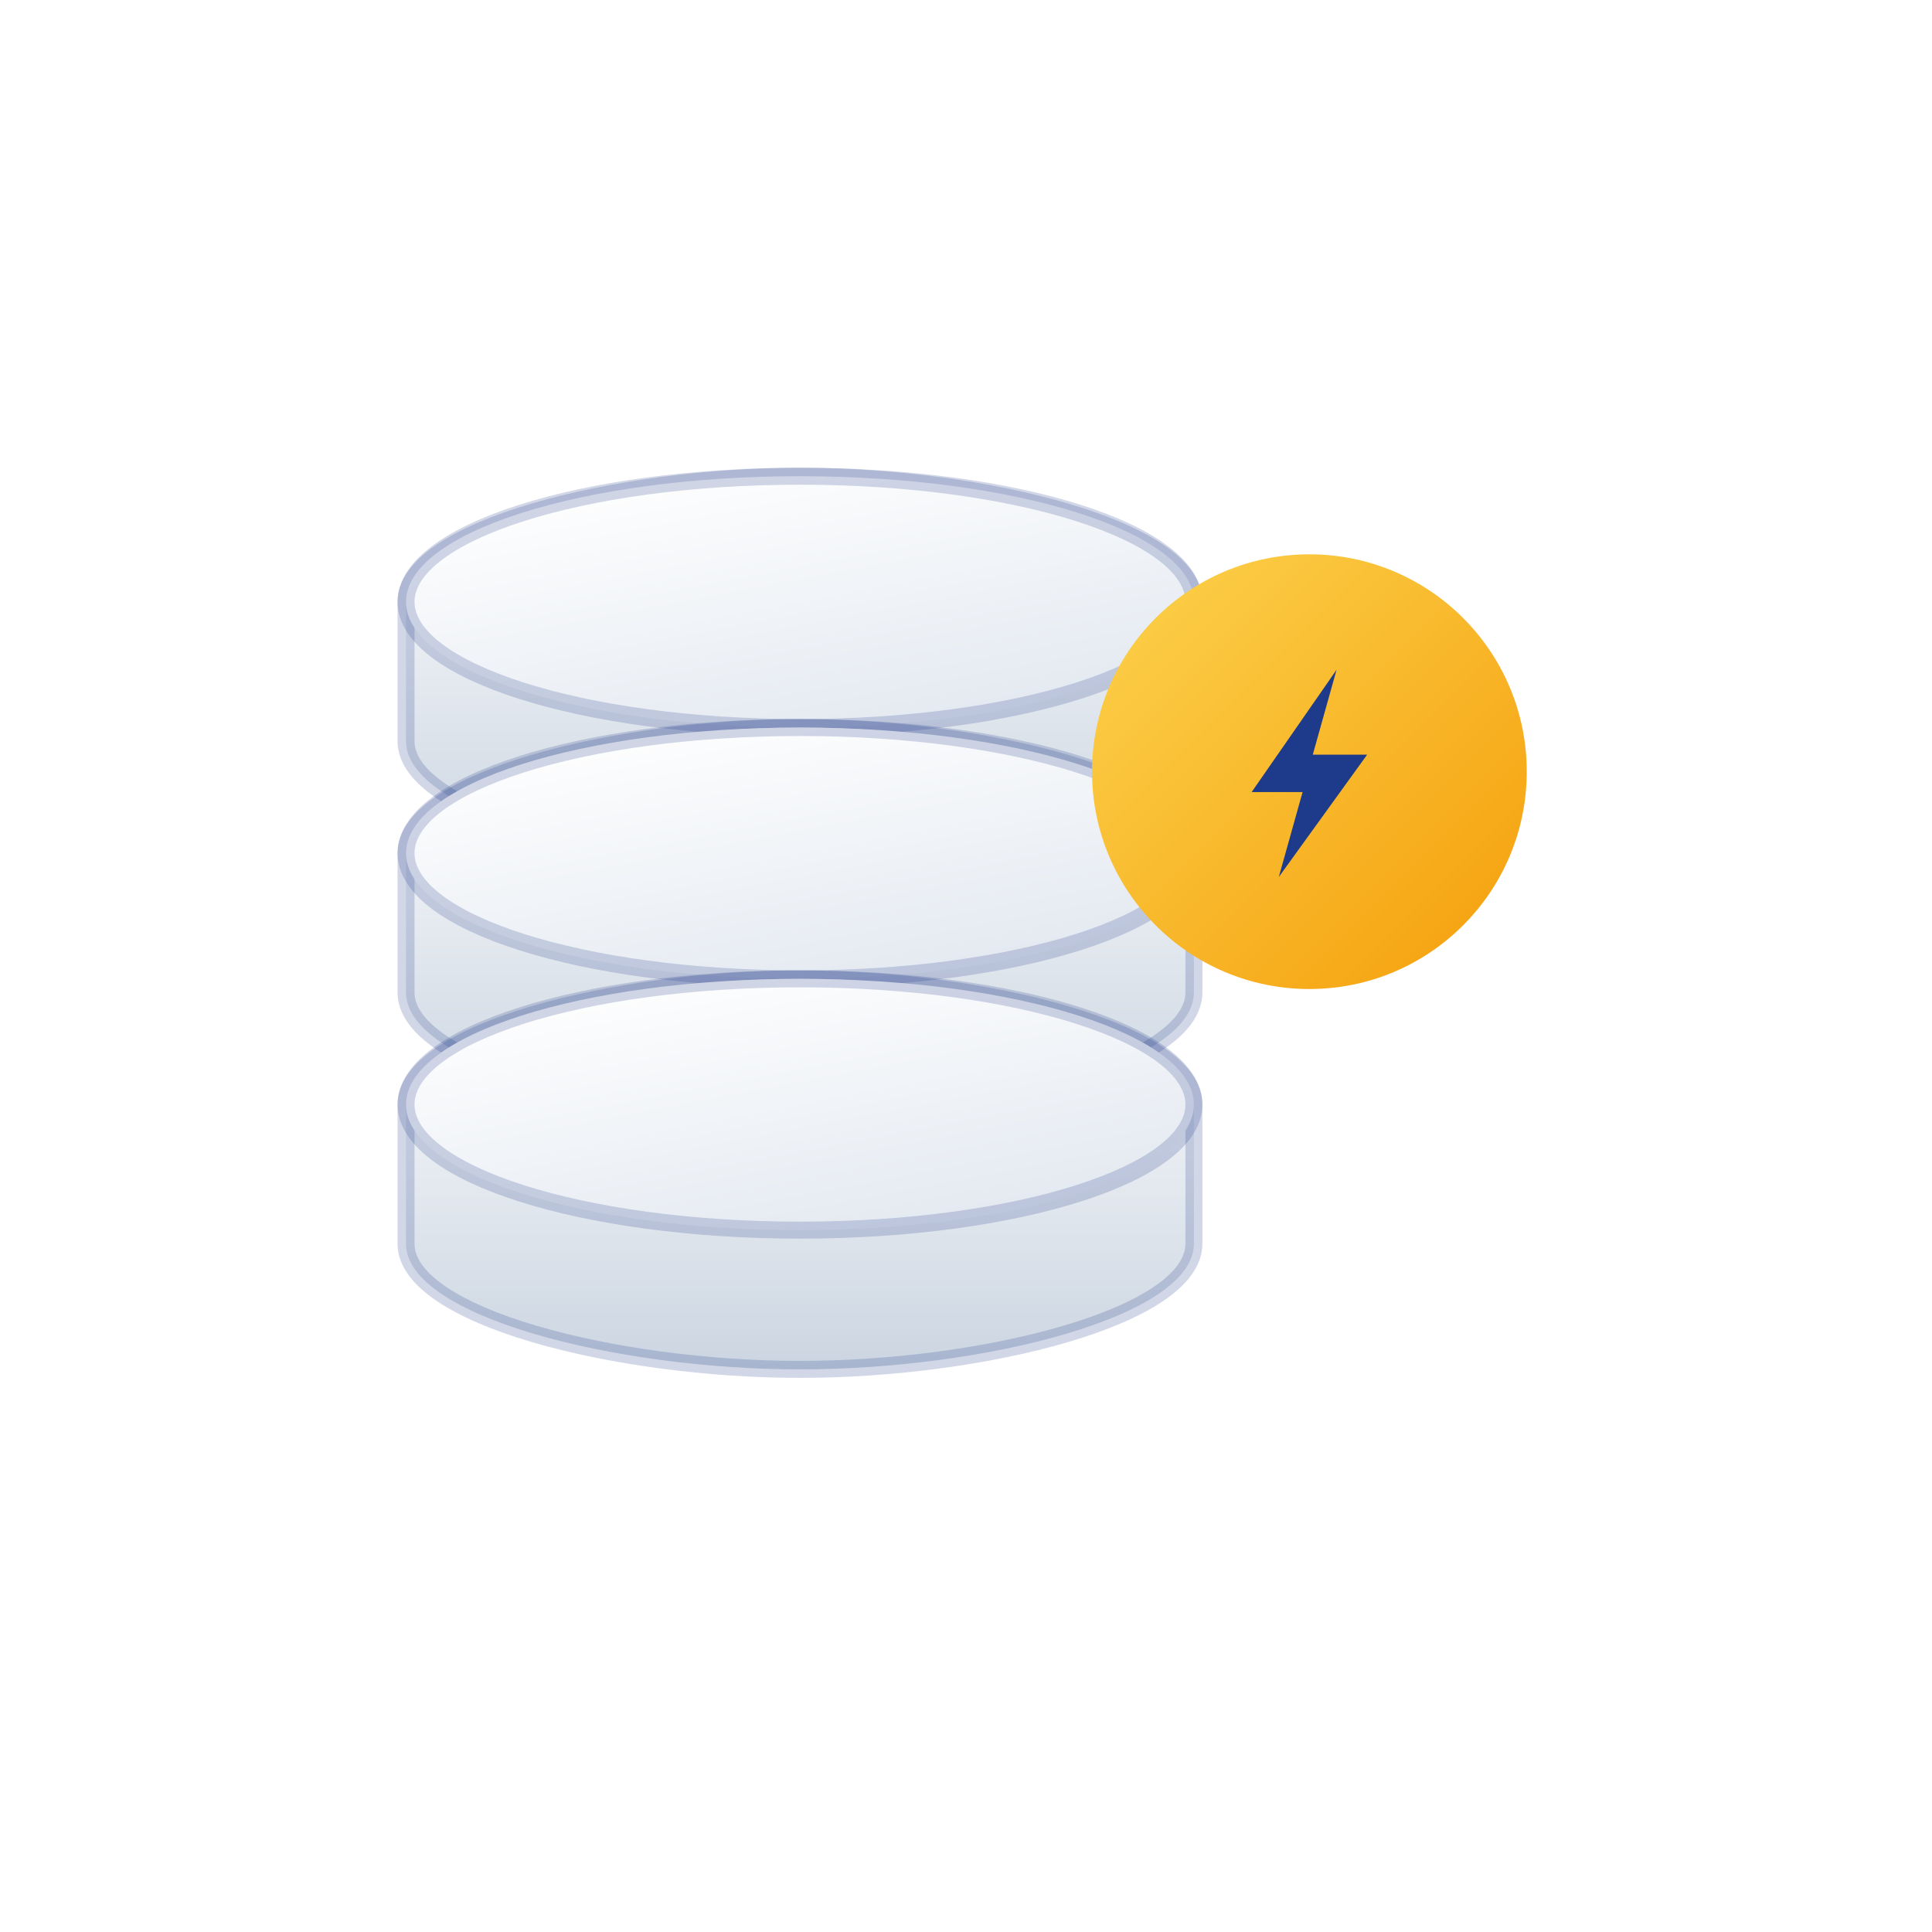
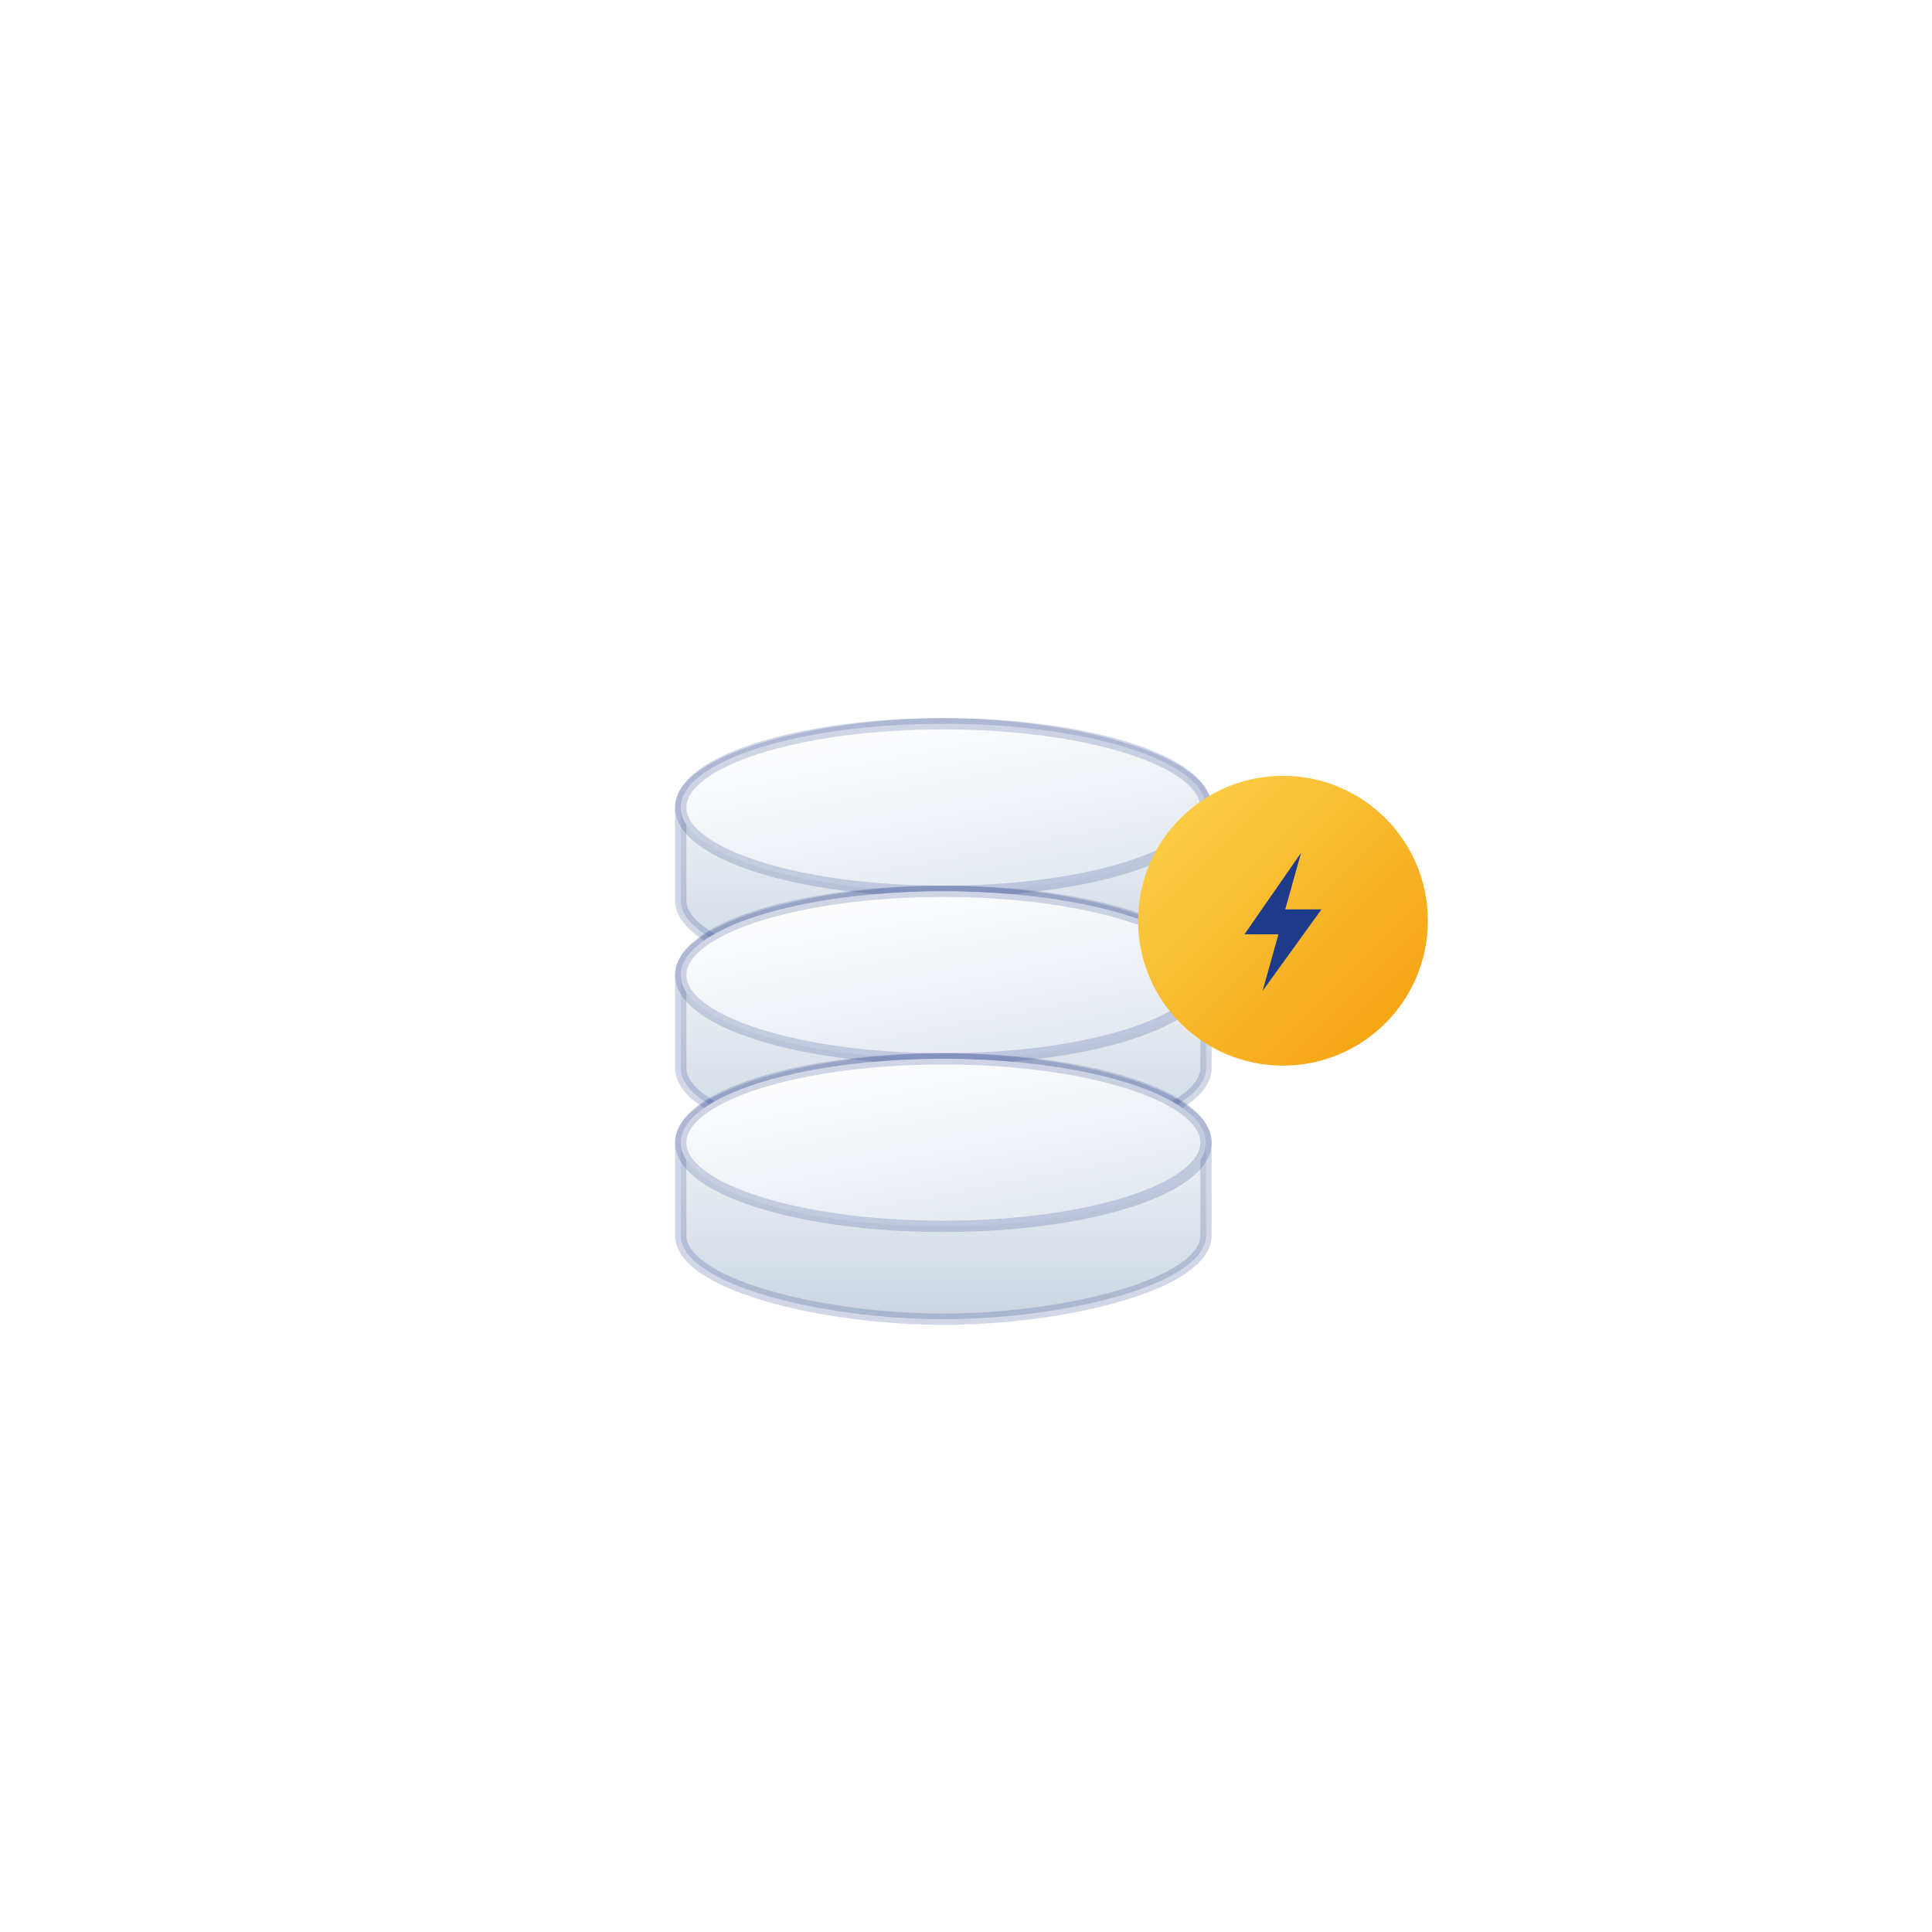
<svg xmlns="http://www.w3.org/2000/svg" width="1024" height="1024" viewBox="0 0 1024 1024">
  <defs>
    <linearGradient id="discSide" x1="0" y1="0" x2="0" y2="1">
      <stop offset="0%" stop-color="#FFFFFF" />
      <stop offset="100%" stop-color="#CBD5E1" />
    </linearGradient>
    <linearGradient id="discTop" x1="0.2" y1="0" x2="0.8" y2="1">
      <stop offset="0%" stop-color="#FFFFFF" />
      <stop offset="100%" stop-color="#E2E8F0" />
    </linearGradient>
    <linearGradient id="bolt" x1="0" y1="0" x2="1" y2="1">
      <stop offset="0%" stop-color="#FCD34D" />
      <stop offset="100%" stop-color="#F59E0B" />
    </linearGradient>
  </defs>
-   <g transform="translate(424 445) scale(0.90)">
+   <g transform="translate(500 512) scale(0.60)">
    <g>
      <path d="M-232 -140 C-232 -183 -108 -214 0 -214 C108 -214 232 -183 232 -140 L232 -58 C232 -15 108 16 0 16 C-108 16 -232 -15 -232 -58 Z" fill="url(#discSide)" stroke="#1E3A8A" stroke-width="10" stroke-opacity="0.20" />
      <ellipse cx="0" cy="-140" rx="232" ry="74" fill="url(#discTop)" stroke="#1E3A8A" stroke-width="10" stroke-opacity="0.20" />
    </g>
    <g transform="translate(0 148)">
      <path d="M-232 -140 C-232 -183 -108 -214 0 -214 C108 -214 232 -183 232 -140 L232 -58 C232 -15 108 16 0 16 C-108 16 -232 -15 -232 -58 Z" fill="url(#discSide)" stroke="#1E3A8A" stroke-width="10" stroke-opacity="0.20" />
      <ellipse cx="0" cy="-140" rx="232" ry="74" fill="url(#discTop)" stroke="#1E3A8A" stroke-width="10" stroke-opacity="0.20" />
    </g>
    <g transform="translate(0 296)">
      <path d="M-232 -140 C-232 -183 -108 -214 0 -214 C108 -214 232 -183 232 -140 L232 -58 C232 -15 108 16 0 16 C-108 16 -232 -15 -232 -58 Z" fill="url(#discSide)" stroke="#1E3A8A" stroke-width="10" stroke-opacity="0.20" />
      <ellipse cx="0" cy="-140" rx="232" ry="74" fill="url(#discTop)" stroke="#1E3A8A" stroke-width="10" stroke-opacity="0.20" />
    </g>
    <g transform="translate(300 -40)">
      <circle cx="0" cy="0" r="128" fill="url(#bolt)" />
      <path d="M16 -60 L-34 12 L-4 12 L-18 62 L34 -10 L2 -10 Z" fill="#1E3A8A" />
    </g>
  </g>
</svg>
